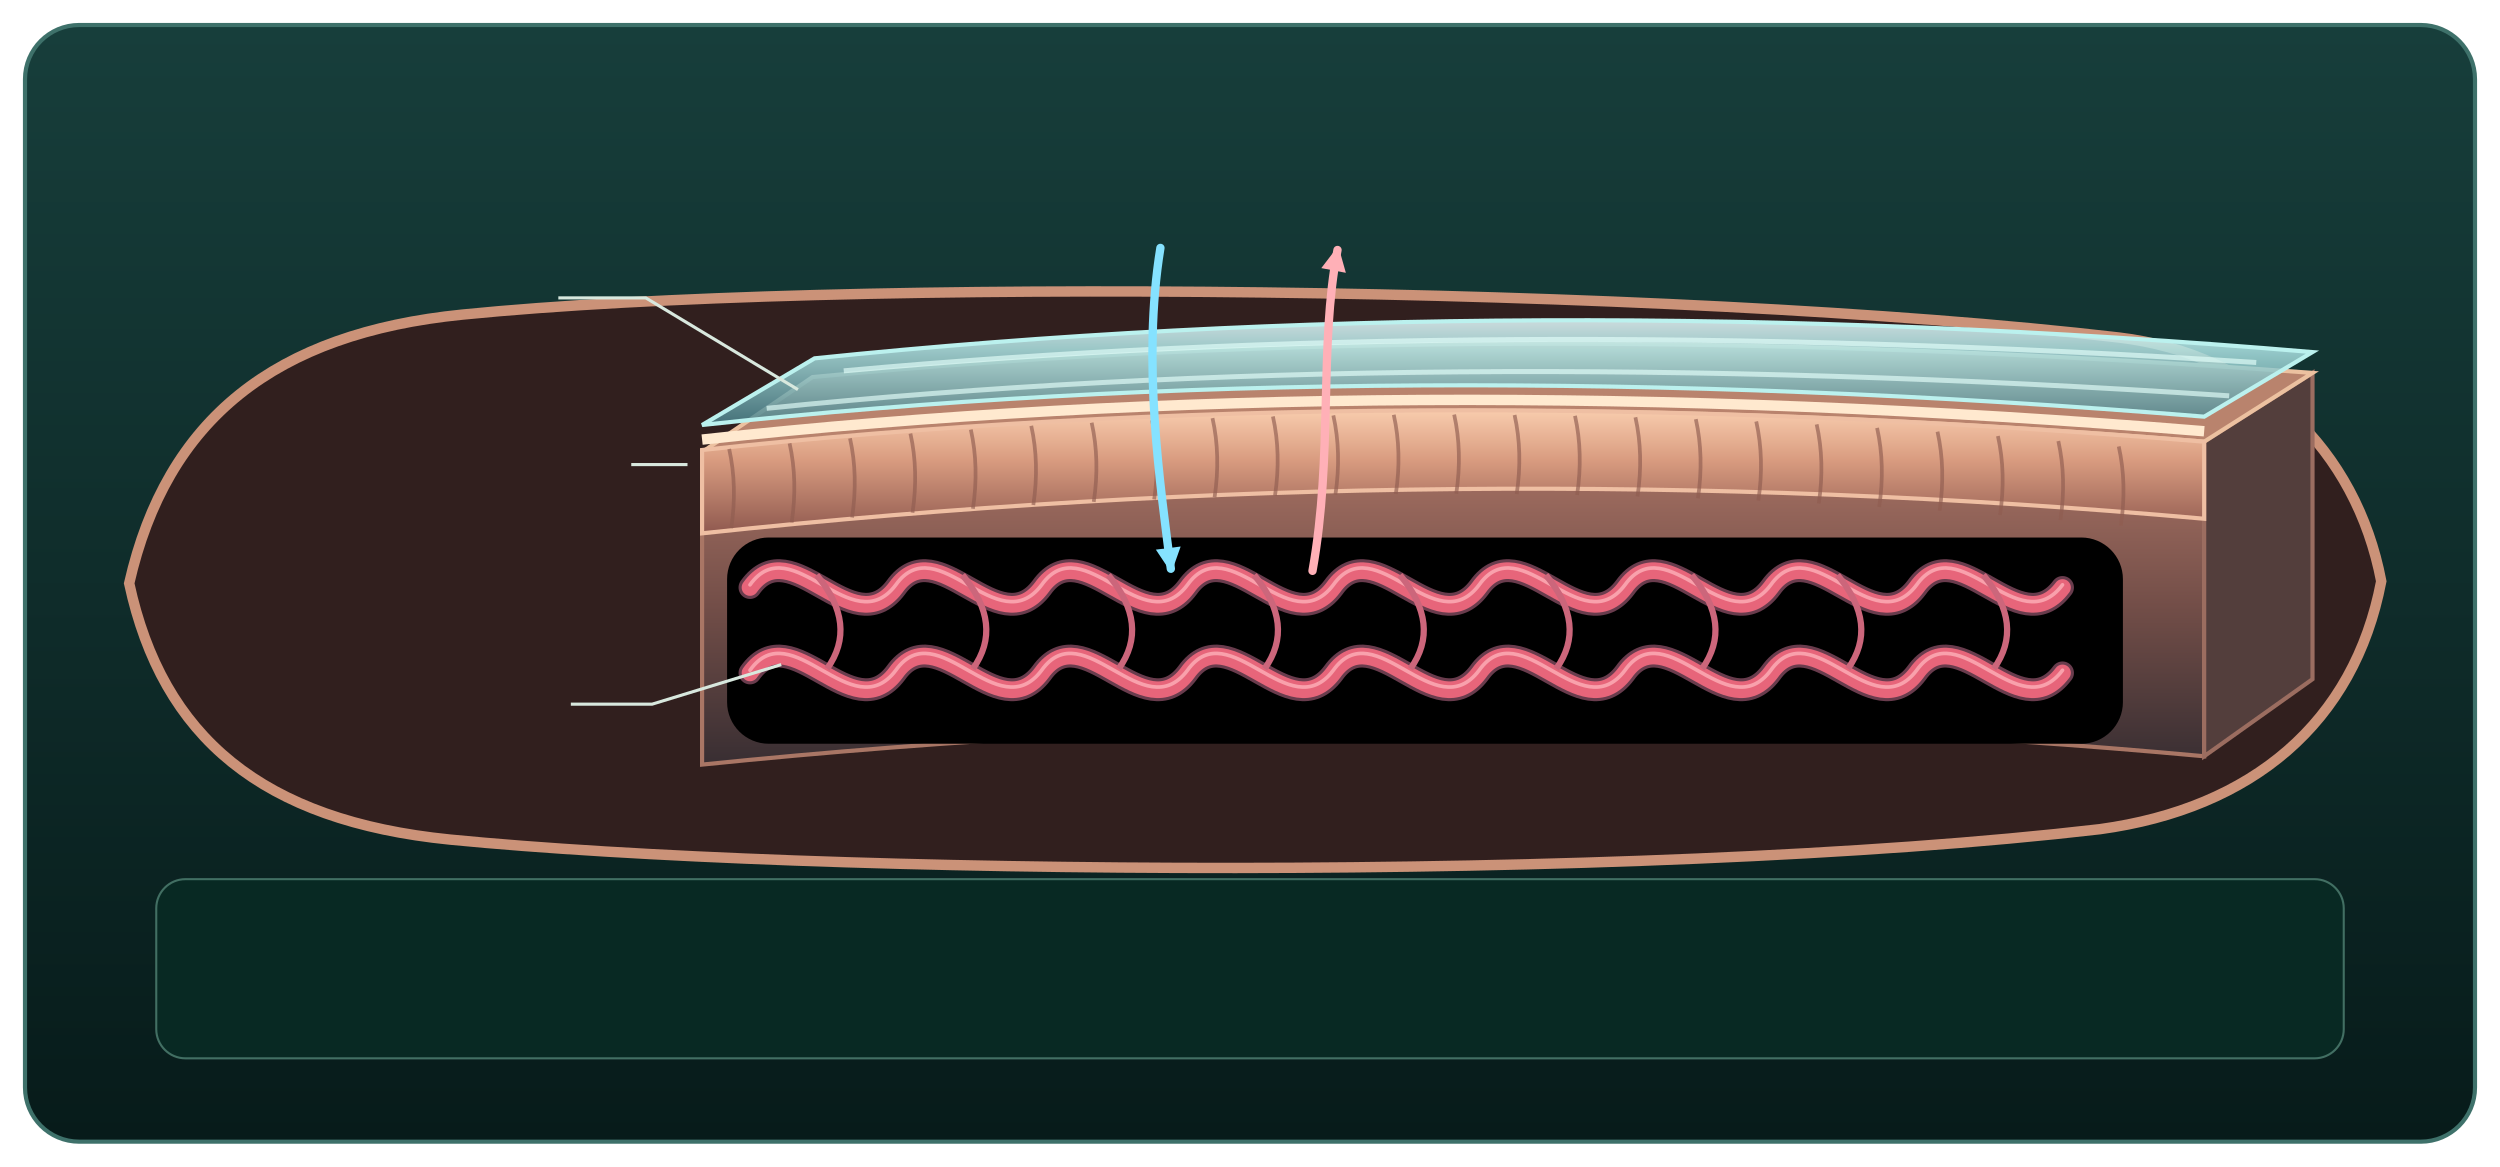
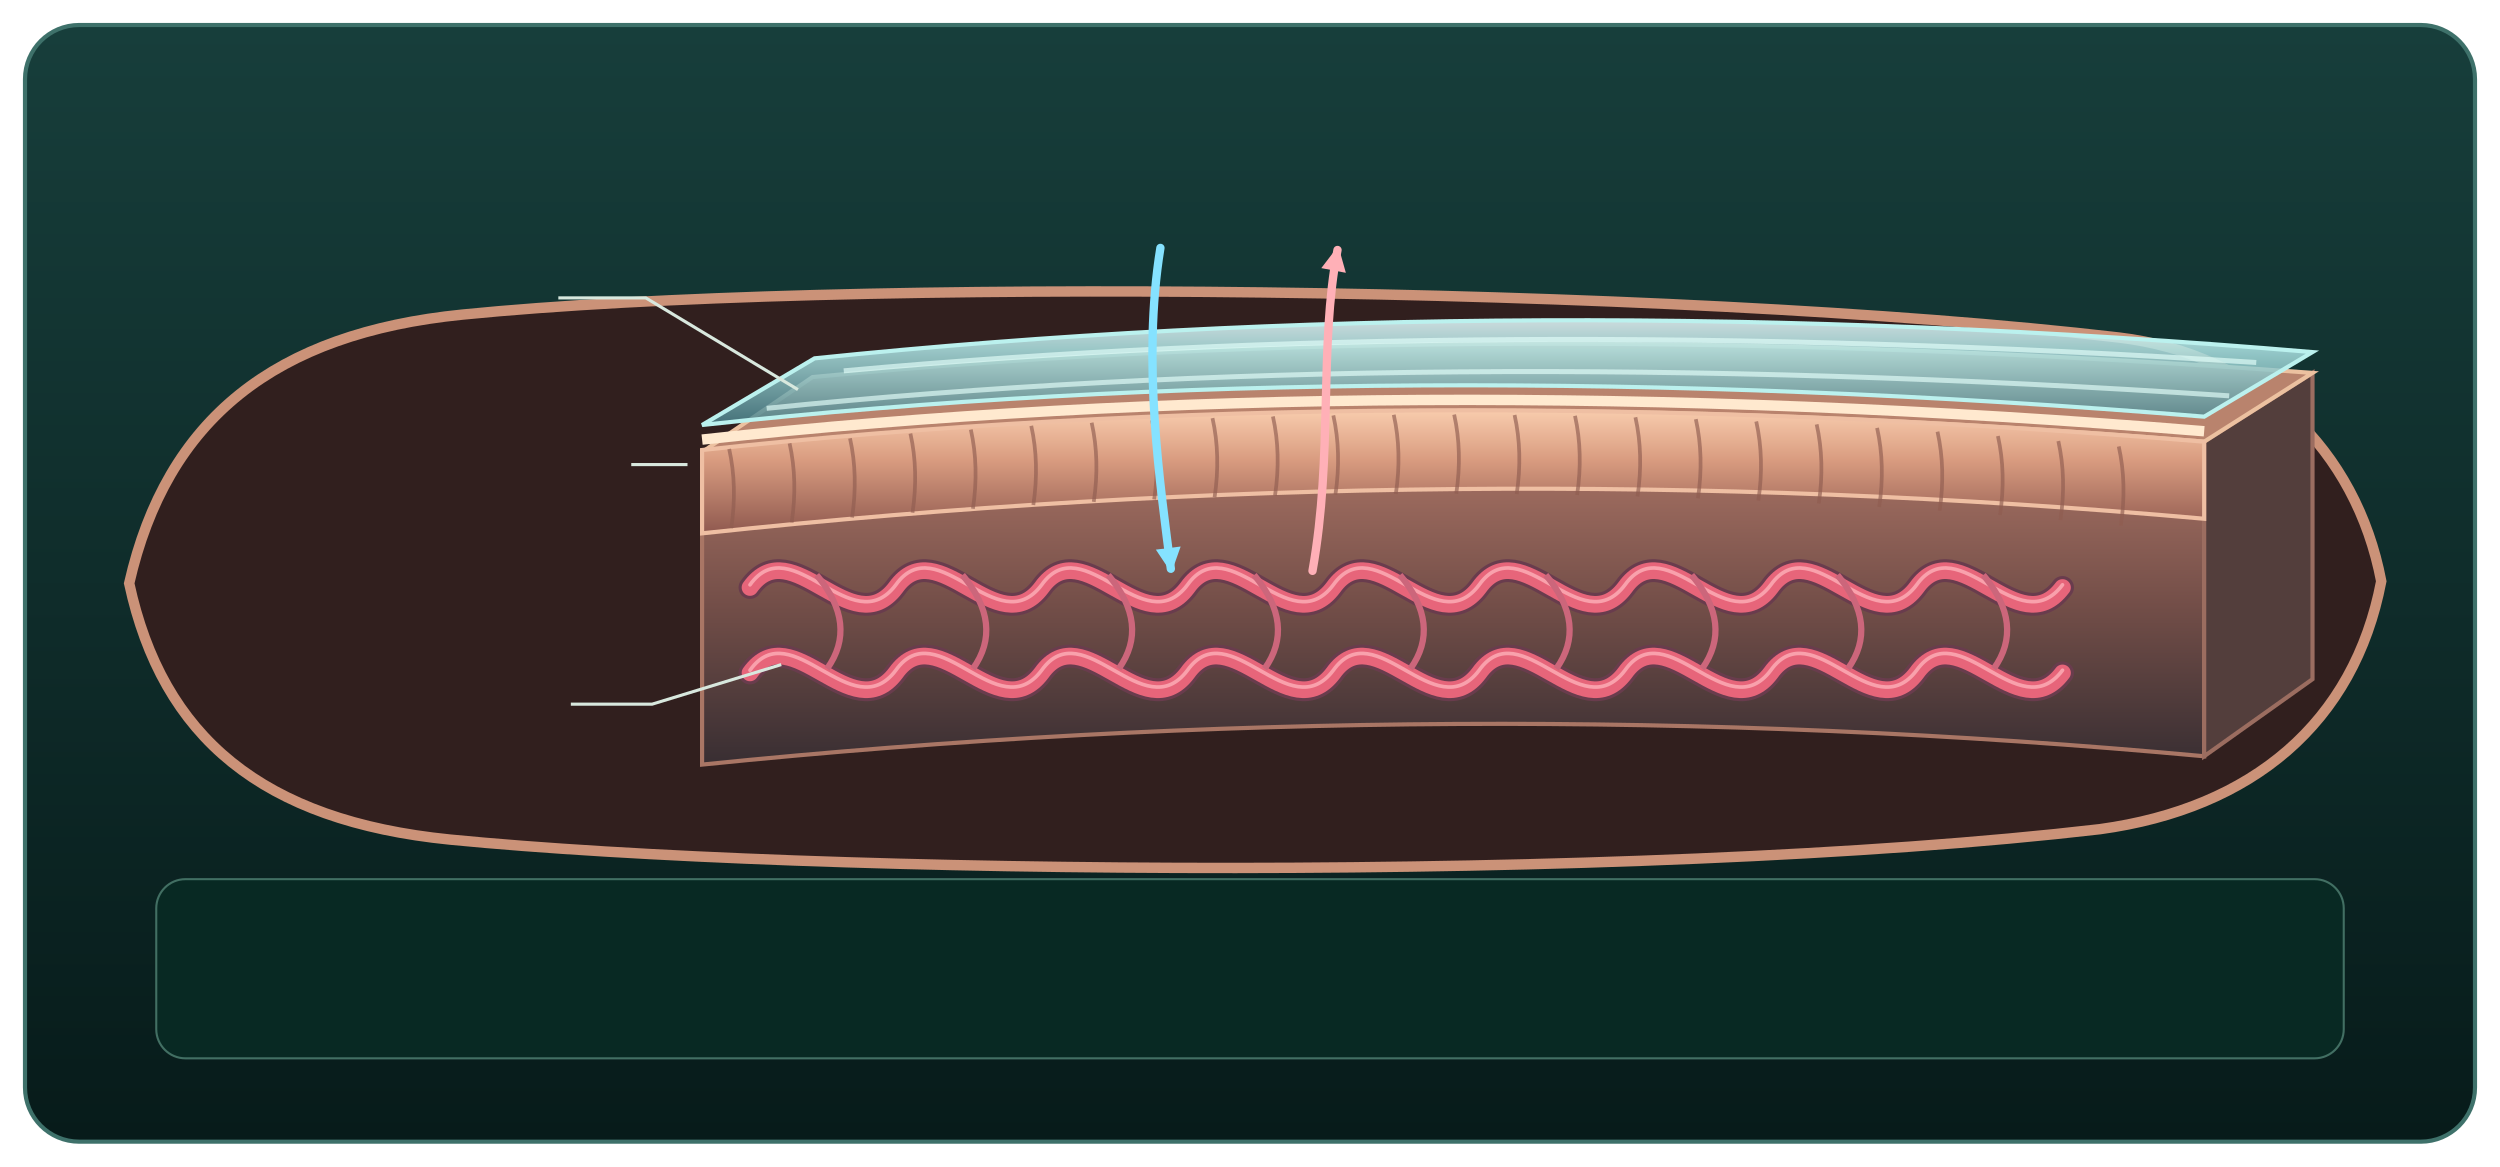
<svg xmlns="http://www.w3.org/2000/svg" viewBox="0 0 1200 560" preserveAspectRatio="xMidYMid meet">
+   <style>.hit{display:none}.target-ring,.selection-ring{display:none}</style>
  <defs>
    <linearGradient id="trayGrad" x1="0" y1="0" x2="0" y2="1">
      <stop stop-color="#173e3b" />
      <stop offset="1" stop-color="#071b1a" />
    </linearGradient>
    <linearGradient id="skinGrad" x1="0" y1="0" x2="0" y2="1">
      <stop stop-color="#b87f69" />
      <stop offset=".42" stop-color="#8b5b4b" />
      <stop offset="1" stop-color="#593c35" />
    </linearGradient>
    <linearGradient id="gutGrad" x1="0" y1="0" x2="0" y2="1">
      <stop stop-color="#ffd0aa" />
      <stop offset=".5" stop-color="#d37e66" />
      <stop offset="1" stop-color="#7e3d3f" />
    </linearGradient>
    <linearGradient id="gutLight" x1="0" y1="0" x2="0" y2="1">
      <stop stop-color="#ffe4bb" />
      <stop offset="1" stop-color="#c67c57" />
    </linearGradient>
    <radialGradient id="gizzardGrad">
      <stop stop-color="#f4c099" />
      <stop offset=".58" stop-color="#b36454" />
      <stop offset="1" stop-color="#683940" />
    </radialGradient>
    <linearGradient id="vesselGrad" x1="0" y1="0" x2="1" y2="0">
      <stop stop-color="#8e1e34" />
      <stop offset=".45" stop-color="#ff6670" />
      <stop offset="1" stop-color="#8e1e34" />
    </linearGradient>
    <radialGradient id="reproGrad">
      <stop stop-color="#f3c8ff" />
      <stop offset=".7" stop-color="#a958c6" />
      <stop offset="1" stop-color="#54295f" />
    </radialGradient>
    <filter id="soft">
      <feGaussianBlur stdDeviation="5" />
    </filter>
    <marker id="arrowRed" markerWidth="8" markerHeight="8" refX="6" refY="3" orient="auto">
      <path d="M0 0L6 3L0 6Z" fill="#ff8991" />
    </marker>
    <marker id="arrowBlue" markerWidth="8" markerHeight="8" refX="6" refY="3" orient="auto">
      <path d="M0 0L6 3L0 6Z" fill="#7bd8ff" />
    </marker>
    <filter id="organicTexture" x="-20%" y="-20%" width="140%" height="140%">
      <feTurbulence type="fractalNoise" baseFrequency="0.012 0.09" numOctaves="4" seed="7" result="grain" />
      <feColorMatrix in="grain" type="matrix" values="0 0 0 0 0  0 0 0 0 0  0 0 0 0 0  0.85 0.85 0.85 0 0" result="grainAlpha" />
      <feComposite in="grainAlpha" in2="SourceGraphic" operator="in" />
    </filter>
    <filter id="fineGrain" x="-20%" y="-20%" width="140%" height="140%">
      <feTurbulence type="fractalNoise" baseFrequency="0.35" numOctaves="2" seed="3" result="fine" />
      <feColorMatrix in="fine" type="matrix" values="0 0 0 0 0  0 0 0 0 0  0 0 0 0 0  0.5 0.5 0.5 0 0" result="fineAlpha" />
      <feComposite in="fineAlpha" in2="SourceGraphic" operator="in" />
    </filter>
    <radialGradient id="glossHi" cx="34%" cy="20%" r="60%">
      <stop offset="0" stop-color="#fff" stop-opacity=".55" />
      <stop offset=".45" stop-color="#fff" stop-opacity=".1" />
      <stop offset="1" stop-color="#fff" stop-opacity="0" />
    </radialGradient>
    <radialGradient id="glossHiSmall" cx="30%" cy="22%" r="70%">
      <stop offset="0" stop-color="#fff" stop-opacity=".7" />
      <stop offset="1" stop-color="#fff" stop-opacity="0" />
    </radialGradient>
    <linearGradient id="skinGrad2" x1="0" y1="0" x2="0" y2="1">
      <stop stop-color="#c68a70" offset="0" />
      <stop offset=".18" stop-color="#a8664f" />
      <stop offset=".5" stop-color="#7d4438" />
      <stop offset=".78" stop-color="#5a352f" />
      <stop offset="1" stop-color="#3c211f" />
    </linearGradient>
    <radialGradient id="fleshGlow" cx="50%" cy="35%" r="65%">
      <stop offset="0" stop-color="#ffe0c8" stop-opacity=".5" />
      <stop offset="1" stop-color="#ffe0c8" stop-opacity="0" />
    </radialGradient>
    <clipPath id="externalClip">
      <path d="M65 280 C88 227 136 190 220 186 C470 180 841 183 1050 208 C1112 217 1140 245 1145 280 C1138 324 1095 350 1044 358 C784 384 420 377 218 374 C133 371 87 330 65 280 Z" />
    </clipPath>
    <linearGradient id="caecumPolish" x1="0" y1="0" x2="0" y2="1">
      <stop offset="0" stop-color="#ffe1b5" />
      <stop offset="0.33" stop-color="#efb082" />
      <stop offset="0.68" stop-color="#bb715f" />
      <stop offset="1" stop-color="#663940" />
    </linearGradient>
    <linearGradient id="nervePolish" x1="0" y1="0" x2="0" y2="1">
      <stop offset="0" stop-color="#fff3c1" />
      <stop offset="0.28" stop-color="#ffe179" />
      <stop offset="0.65" stop-color="#d8a43a" />
      <stop offset="1" stop-color="#805424" />
    </linearGradient>
    <linearGradient id="epidermisPolish" x1="0" y1="0" x2="0" y2="1">
      <stop offset="0" stop-color="#f8ccad" />
      <stop offset="0.4" stop-color="#d99c80" />
      <stop offset="1" stop-color="#8f594f" />
    </linearGradient>
    <linearGradient id="skinDepthPolish" x1="0" y1="0" x2="0" y2="1">
      <stop offset="0" stop-color="#b77d6c" />
      <stop offset="0.55" stop-color="#734e48" />
      <stop offset="1" stop-color="#382e32" />
    </linearGradient>
    <linearGradient id="mucusPolish" x1="0" y1="0" x2="0" y2="1">
      <stop offset="0" stop-color="#e6fcff" />
      <stop offset="0.28" stop-color="#ade4e5" />
      <stop offset="1" stop-color="#487f89" />
    </linearGradient>
    <radialGradient id="ganglionPolish" cx=".33" cy=".22" r=".85">
      <stop offset="0" stop-color="#fff8d2" />
      <stop offset="0.38" stop-color="#f7d565" />
      <stop offset="1" stop-color="#957026" />
    </radialGradient>
    <marker id="arrowGasIn" markerWidth="12" markerHeight="12" refX="10" refY="6" orient="auto" markerUnits="userSpaceOnUse">
      <path d="M0 0L12 6L0 12Z" fill="#85e2ff" />
    </marker>
    <marker id="arrowGasOut" markerWidth="12" markerHeight="12" refX="10" refY="6" orient="auto" markerUnits="userSpaceOnUse">
      <path d="M0 0L12 6L0 12Z" fill="#ffb0b7" />
    </marker>
  </defs>
  <rect x="12" y="12" width="1176" height="536" rx="26" fill="url(#trayGrad)" stroke="#3e716a" stroke-width="2" />
  <path id="bodyBase" d="M62 280C80 201 132 160 222 151C402 133 802 137 1017 162C1084 170 1131 216 1143 279C1130 347 1081 388 1008 398C785 424 389 420 216 403C126 394 78 354 62 280Z" fill="#311f1e" stroke="#cb9278" stroke-width="5" />
  <g id="layer-respiratory" class="layer">
    <g pointer-events="none">
      <path d="M337 217 Q667 180 1058 212 L1058 363 Q700 330 337 367 Z" fill="url(#skinDepthPolish)" stroke="#a97665" stroke-width="2" />
      <path d="M1058 212 L1110 179 L1110 326 L1058 363Z" fill="#533e3c" stroke="#9b6d60" stroke-width="2" />
      <path d="M337 217 L390 181 Q715 150 1110 179 L1058 212 Q667 180 337 217Z" fill="#b9836d" stroke="#ecc1a0" stroke-width="2" />
    </g>
    <g class="svg-structure" data-structure="moist-epidermis">
      <path d="M337 216 Q667 180 1058 212 L1058 249 Q700 217 337 256Z" fill="url(#epidermisPolish)" stroke="#efbfa3" stroke-width="2" />
      <g pointer-events="none" fill="none" stroke="#8f5c50" stroke-width="1.8" opacity=".65">
        <path d="M350 215.5 Q354 233.5 351 253.5" />
        <path d="M379 212.8 Q383 230.8 380 250.8" />
        <path d="M408 210.4 Q412 228.4 409 248.4" />
        <path d="M437 208.1 Q441 226.1 438 246.1" />
        <path d="M466 206.2 Q470 224.2 467 244.2" />
        <path d="M495 204.4 Q499 222.4 496 242.4" />
        <path d="M524 202.9 Q528 220.9 525 240.9" />
        <path d="M553 201.7 Q557 219.7 554 239.7" />
        <path d="M582 200.7 Q586 218.7 583 238.7" />
        <path d="M611 199.9 Q615 217.9 612 237.9" />
        <path d="M640 199.4 Q644 217.4 641 237.4" />
        <path d="M669 199.1 Q673 217.1 670 237.1" />
        <path d="M698 199.0 Q702 217.0 699 237.0" />
        <path d="M727 199.2 Q731 217.2 728 237.2" />
        <path d="M756 199.6 Q760 217.6 757 237.6" />
        <path d="M785 200.3 Q789 218.3 786 238.3" />
        <path d="M814 201.2 Q818 219.2 815 239.2" />
        <path d="M843 202.3 Q847 220.3 844 240.3" />
        <path d="M872 203.7 Q876 221.7 873 241.7" />
        <path d="M901 205.4 Q905 223.4 902 243.4" />
        <path d="M930 207.2 Q934 225.2 931 245.2" />
        <path d="M959 209.3 Q963 227.3 960 247.3" />
        <path d="M988 211.7 Q992 229.7 989 249.7" />
        <path d="M1017 214.3 Q1021 232.3 1018 252.3" />
      </g>
      <path d="M337 211 Q667 175 1058 207" fill="none" stroke="#ffe9cf" stroke-width="5" pointer-events="none" class="surface-detail" />
      <path d="M303 223 L330 223" fill="none" stroke="#d8e8de" stroke-width="1.5" pointer-events="none" />
    </g>
    <g class="svg-structure" data-structure="mucus-film">
      <path d="M337 204 Q667 168 1058 200 L1110 169 Q730 137 391 172Z" fill="url(#mucusPolish)" fill-opacity=".85" stroke="#bbf1ee" stroke-width="2" />
      <path d="M368 196 Q680 164 1070 190" fill="none" stroke="#e4fffa" stroke-width="2.4" opacity=".65" pointer-events="none" class="surface-detail" />
      <path d="M405 178 Q712 150 1083 174" fill="none" stroke="#e4fffa" stroke-width="2.4" opacity=".65" pointer-events="none" class="surface-detail" />
      <path d="M268 143 L310 143 L383 187" fill="none" stroke="#d8e8de" stroke-width="1.5" pointer-events="none" />
    </g>
    <g class="svg-structure" data-structure="cutaneous-capillaries">
      <rect x="349" y="258" width="670" height="99" rx="20" class="hit" />
      <path d="M360 282 C380 254 409 310 430 282 C450 254 479 310 500 282 C520 254 549 310 570 282 C590 254 619 310 640 282 C660 254 689 310 710 282 C730 254 759 310 780 282 C800 254 829 310 850 282 C870 254 899 310 920 282 C940 254 969 310 990 282" fill="none" stroke="#693c4d" stroke-width="11.0" stroke-linecap="round" stroke-linejoin="round" pointer-events="none" class="surface-detail" />
      <path d="M360 282 C380 254 409 310 430 282 C450 254 479 310 500 282 C520 254 549 310 570 282 C590 254 619 310 640 282 C660 254 689 310 710 282 C730 254 759 310 780 282 C800 254 829 310 850 282 C870 254 899 310 920 282 C940 254 969 310 990 282" fill="none" stroke="#e7657a" stroke-width="8.0" stroke-linecap="round" stroke-linejoin="round" />
      <path d="M360 282 C380 254 409 310 430 282 C450 254 479 310 500 282 C520 254 549 310 570 282 C590 254 619 310 640 282 C660 254 689 310 710 282 C730 254 759 310 780 282 C800 254 829 310 850 282 C870 254 899 310 920 282 C940 254 969 310 990 282" fill="none" stroke="#ffb6bd" stroke-width="1.76" stroke-linecap="round" stroke-linejoin="round" opacity=".74" transform="translate(0 -1.28)" pointer-events="none" class="surface-detail" />
      <path d="M360 323 C380 295 409 351 430 323 C450 295 479 351 500 323 C520 295 549 351 570 323 C590 295 619 351 640 323 C660 295 689 351 710 323 C730 295 759 351 780 323 C800 295 829 351 850 323 C870 295 899 351 920 323 C940 295 969 351 990 323" fill="none" stroke="#693c4d" stroke-width="11.0" stroke-linecap="round" stroke-linejoin="round" pointer-events="none" class="surface-detail" />
      <path d="M360 323 C380 295 409 351 430 323 C450 295 479 351 500 323 C520 295 549 351 570 323 C590 295 619 351 640 323 C660 295 689 351 710 323 C730 295 759 351 780 323 C800 295 829 351 850 323 C870 295 899 351 920 323 C940 295 969 351 990 323" fill="none" stroke="#e7657a" stroke-width="8.0" stroke-linecap="round" stroke-linejoin="round" />
      <path d="M360 323 C380 295 409 351 430 323 C450 295 479 351 500 323 C520 295 549 351 570 323 C590 295 619 351 640 323 C660 295 689 351 710 323 C730 295 759 351 780 323 C800 295 829 351 850 323 C870 295 899 351 920 323 C940 295 969 351 990 323" fill="none" stroke="#ffb6bd" stroke-width="1.76" stroke-linecap="round" stroke-linejoin="round" opacity=".74" transform="translate(0 -1.28)" pointer-events="none" class="surface-detail" />
      <path d="M392 276 Q412 300 397 321" fill="none" stroke="#cc667b" stroke-width="3" pointer-events="none" class="surface-detail" />
      <path d="M462 276 Q482 300 467 321" fill="none" stroke="#cc667b" stroke-width="3" pointer-events="none" class="surface-detail" />
      <path d="M532 276 Q552 300 537 321" fill="none" stroke="#cc667b" stroke-width="3" pointer-events="none" class="surface-detail" />
      <path d="M602 276 Q622 300 607 321" fill="none" stroke="#cc667b" stroke-width="3" pointer-events="none" class="surface-detail" />
      <path d="M672 276 Q692 300 677 321" fill="none" stroke="#cc667b" stroke-width="3" pointer-events="none" class="surface-detail" />
      <path d="M742 276 Q762 300 747 321" fill="none" stroke="#cc667b" stroke-width="3" pointer-events="none" class="surface-detail" />
      <path d="M812 276 Q832 300 817 321" fill="none" stroke="#cc667b" stroke-width="3" pointer-events="none" class="surface-detail" />
      <path d="M882 276 Q902 300 887 321" fill="none" stroke="#cc667b" stroke-width="3" pointer-events="none" class="surface-detail" />
      <path d="M952 276 Q972 300 957 321" fill="none" stroke="#cc667b" stroke-width="3" pointer-events="none" class="surface-detail" />
      <path d="M274 338 L313 338 L375 319" fill="none" stroke="#d8e8de" stroke-width="1.5" pointer-events="none" />
    </g>
    <g class="svg-structure" data-structure="cutaneous-exchange">
      <path d="M557 119 C548 174 557 233 562 273" fill="none" stroke="transparent" stroke-width="24" class="hit" />
      <path d="M557 119 C548 174 557 233 562 273" fill="none" stroke="#85e2ff" stroke-width="4" stroke-linecap="round" marker-end="url(#arrowGasIn)" class="gas" />
      <path d="M630 274 C640 218 633 167 642 120" fill="none" stroke="transparent" stroke-width="24" class="hit" />
      <path d="M630 274 C640 218 633 167 642 120" fill="none" stroke="#ffb0b7" stroke-width="4" stroke-linecap="round" marker-end="url(#arrowGasOut)" class="gas" />
    </g>
    <g class="plate-caption">
      <rect x="75" y="422" width="1050" height="86" rx="14" fill="#082923" stroke="#426f63" stroke-width="1" />
    </g>
  </g>
</svg>
